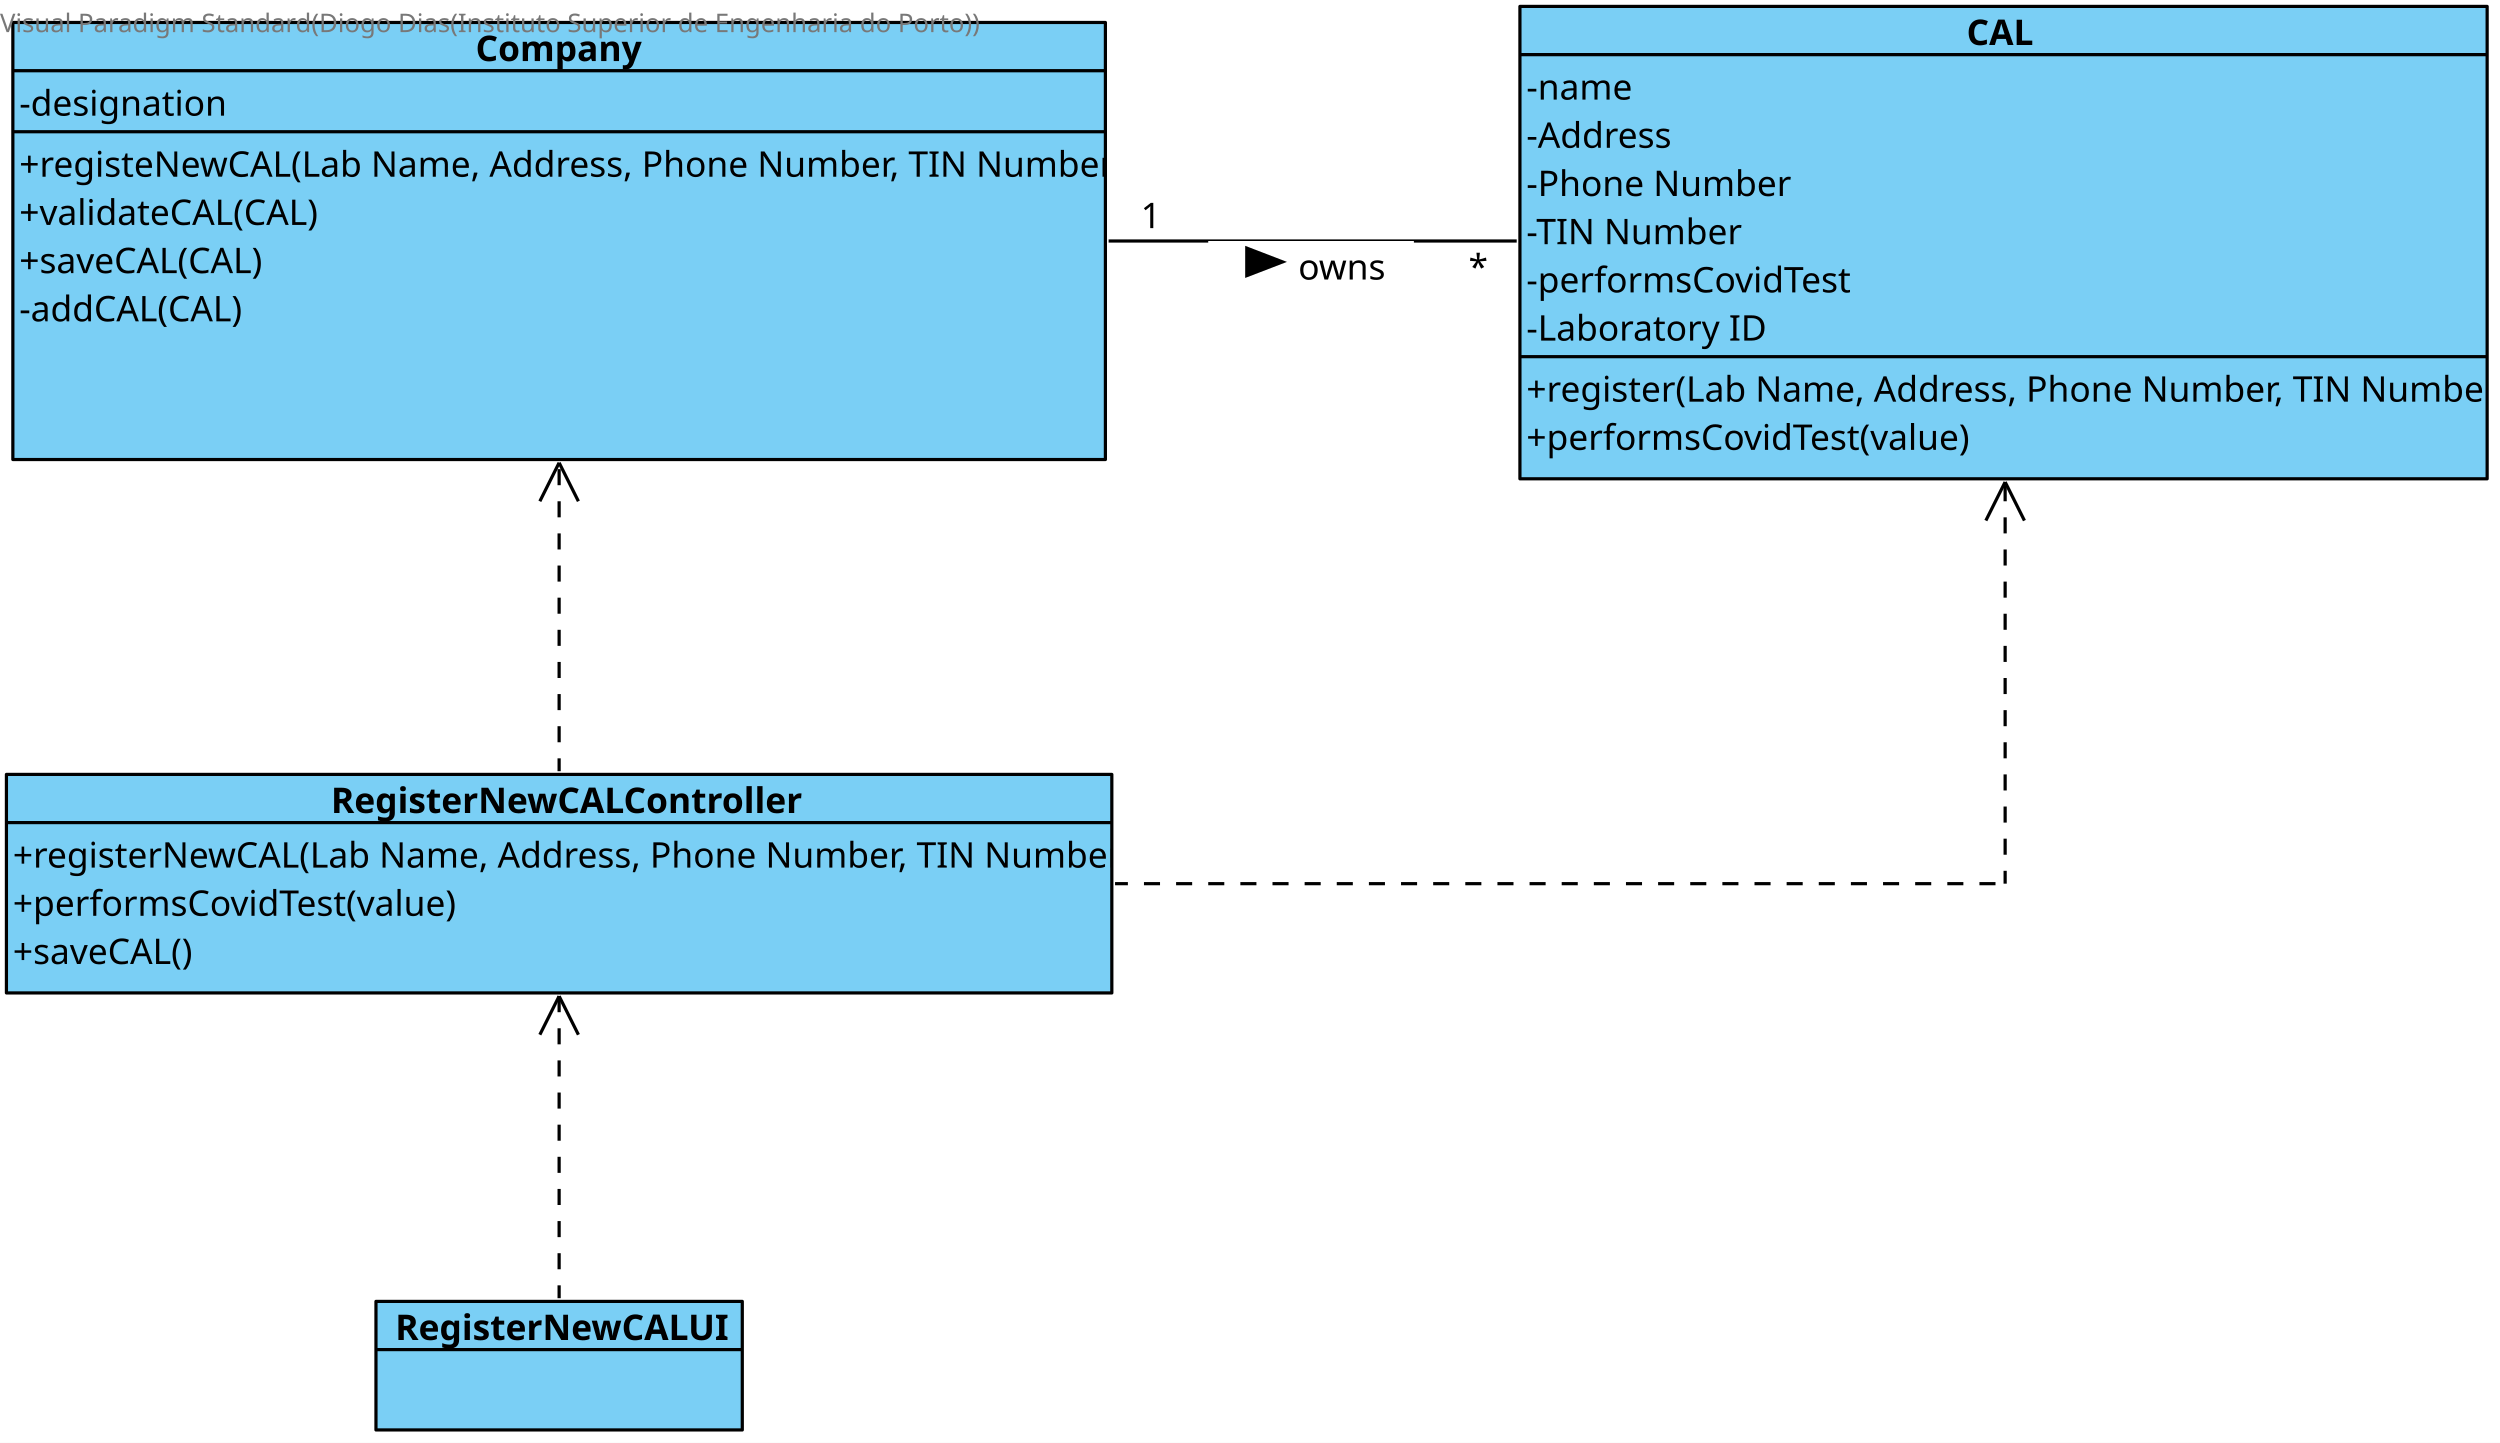
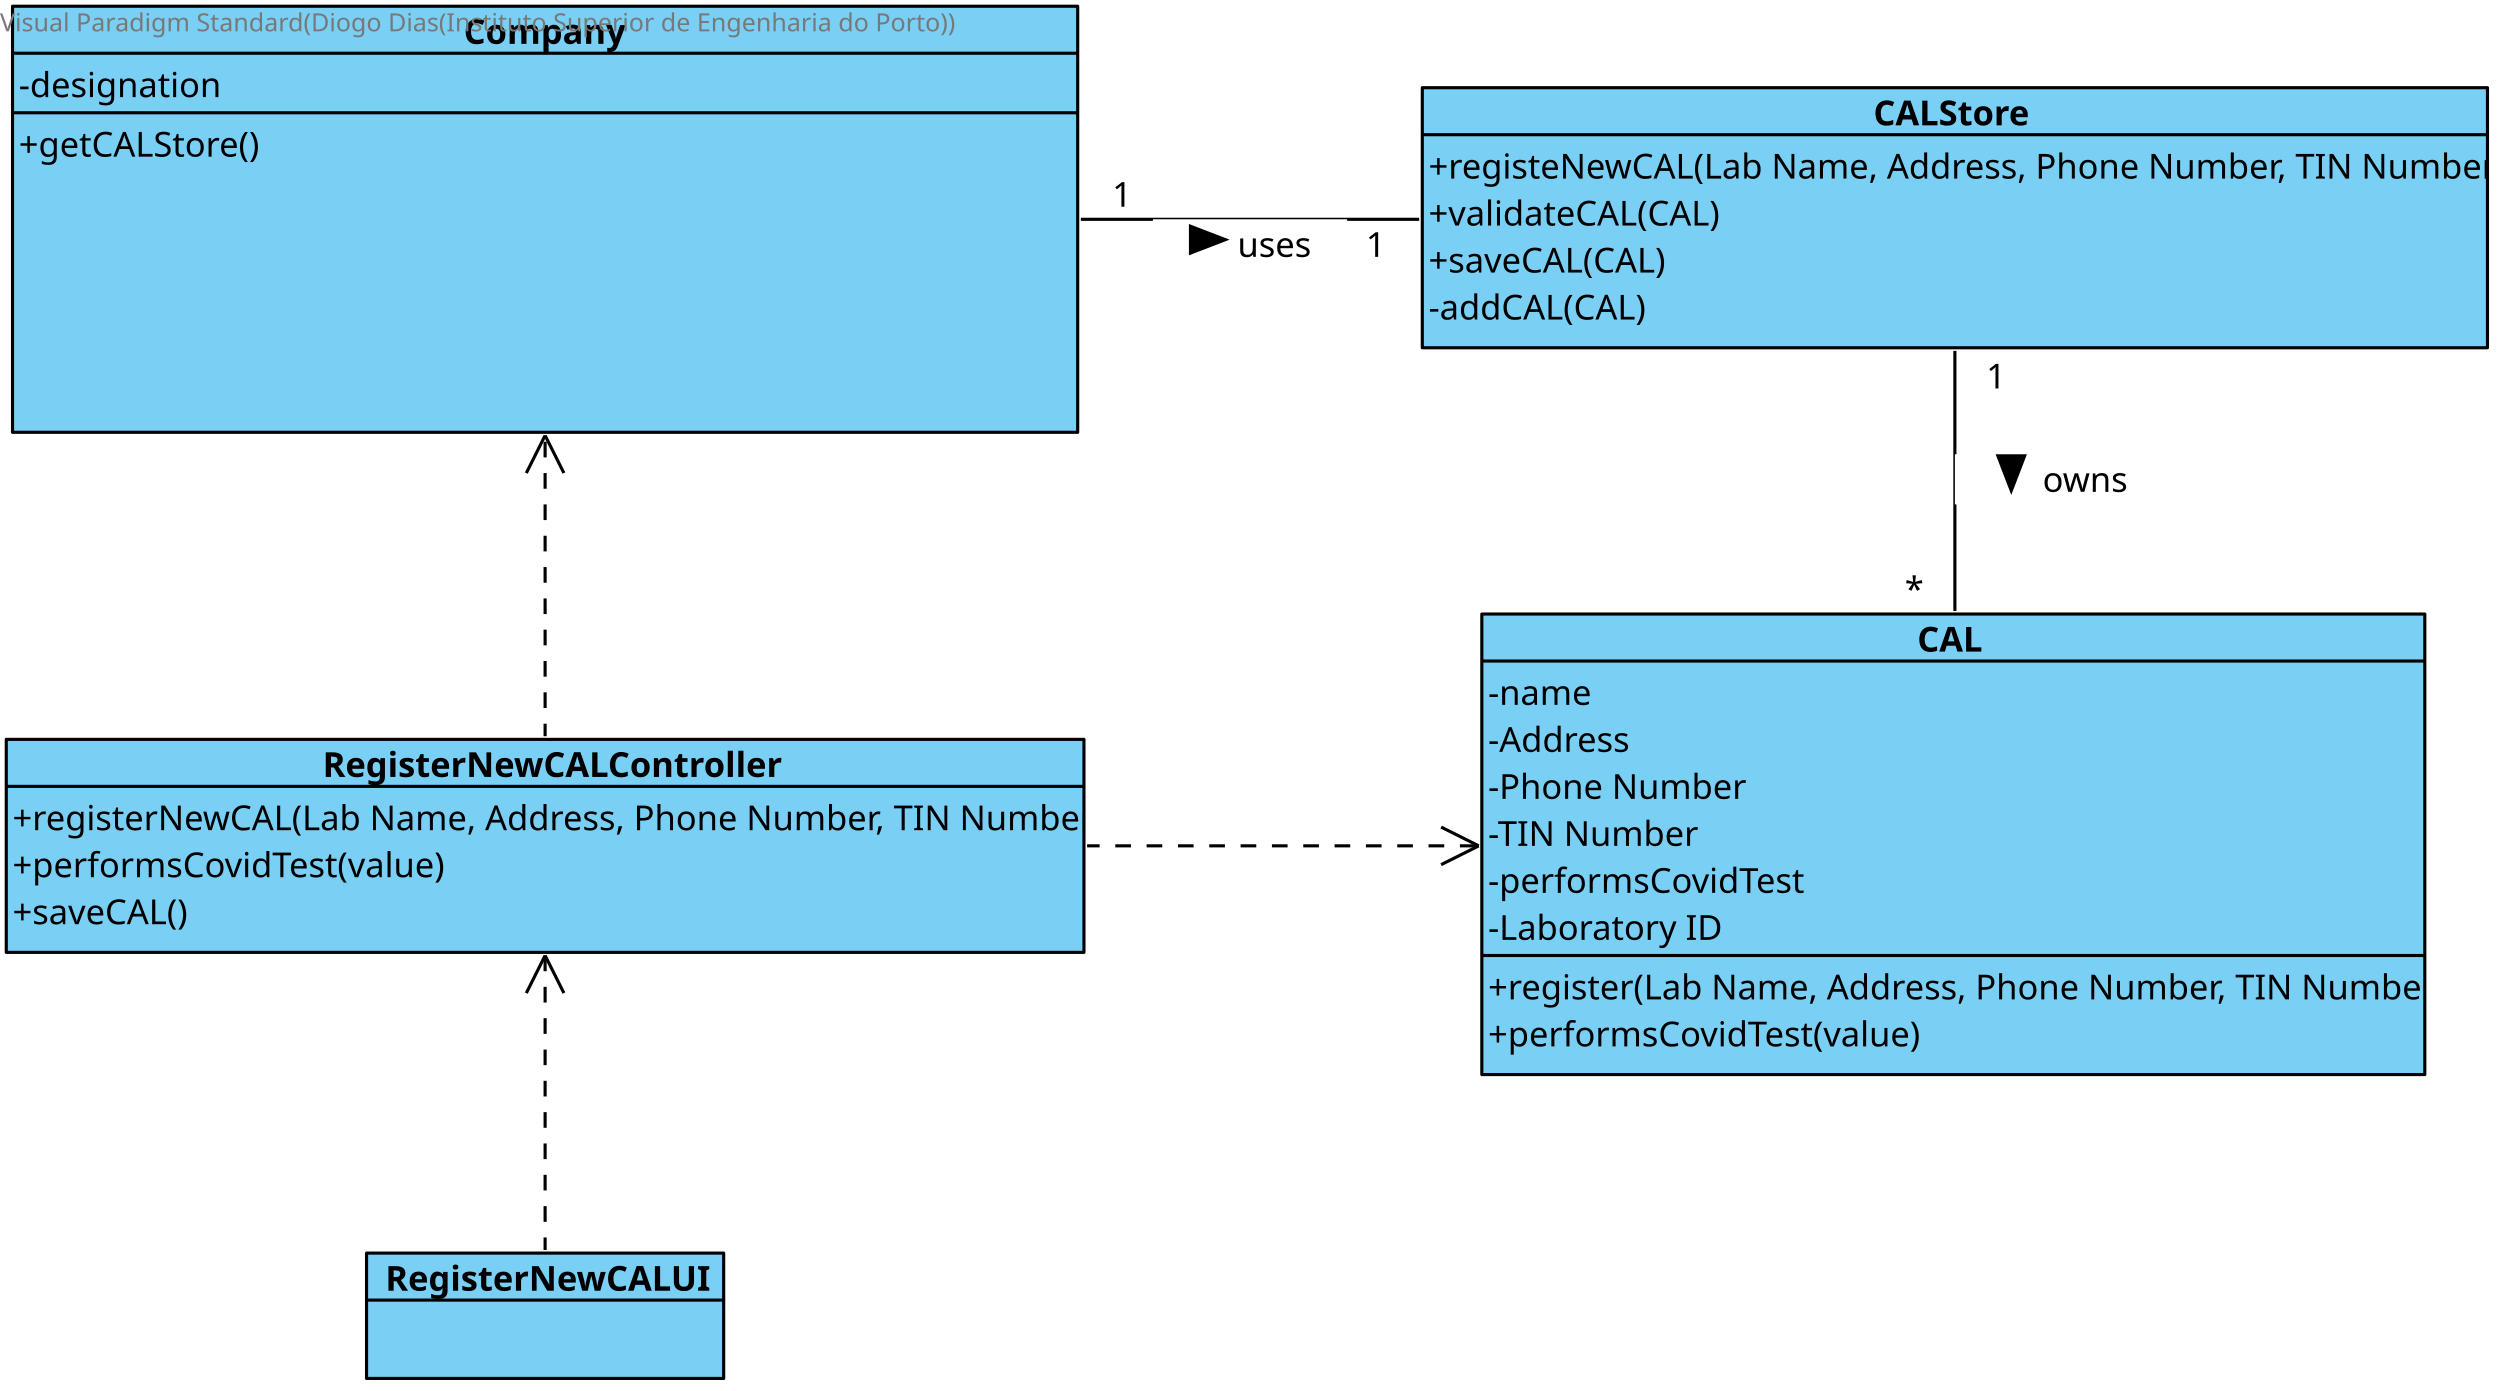
- <svg xmlns="http://www.w3.org/2000/svg" fill-opacity="0" color-rendering="auto" color-interpolation="auto" text-rendering="auto" stroke="rgb(0,0,0)" stroke-linecap="square" width="778" stroke-miterlimit="10" shape-rendering="auto" stroke-opacity="0" fill="rgb(0,0,0)" stroke-dasharray="none" font-weight="normal" stroke-width="1" height="449" font-family="'Dialog'" font-style="normal" stroke-linejoin="miter" font-size="12px" stroke-dashoffset="0" image-rendering="auto">
+ <svg xmlns="http://www.w3.org/2000/svg" fill-opacity="0" color-rendering="auto" color-interpolation="auto" text-rendering="auto" stroke="rgb(0,0,0)" stroke-linecap="square" width="798" stroke-miterlimit="10" shape-rendering="auto" stroke-opacity="0" fill="rgb(0,0,0)" stroke-dasharray="none" font-weight="normal" stroke-width="1" height="444" font-family="'Dialog'" font-style="normal" stroke-linejoin="miter" font-size="12px" stroke-dashoffset="0" image-rendering="auto">
  <defs id="genericDefs" />
  <g>
    <defs id="defs1">
      <clipPath clipPathUnits="userSpaceOnUse" id="clipPath1">
        <path d="M-7 -7 L351 -7 L351 147 L-7 147 L-7 -7 Z" />
      </clipPath>
      <clipPath clipPathUnits="userSpaceOnUse" id="clipPath2">
        <path d="M0 0 L0 121 L340 121 L340 0 Z" />
      </clipPath>
      <clipPath clipPathUnits="userSpaceOnUse" id="clipPath3">
        <path d="M0 0 L0 15 L340 15 L340 0 Z" />
      </clipPath>
      <clipPath clipPathUnits="userSpaceOnUse" id="clipPath4">
        <path d="M-7 -7 L312 -7 L312 158 L-7 158 L-7 -7 Z" />
      </clipPath>
      <clipPath clipPathUnits="userSpaceOnUse" id="clipPath5">
        <path d="M0 0 L0 132 L301 132 L301 0 Z" />
      </clipPath>
      <clipPath clipPathUnits="userSpaceOnUse" id="clipPath6">
        <path d="M0 0 L0 15 L301 15 L301 0 Z" />
      </clipPath>
      <clipPath clipPathUnits="userSpaceOnUse" id="clipPath7">
        <path d="M-7 -7 L125 -7 L125 51 L-7 51 L-7 -7 Z" />
      </clipPath>
      <clipPath clipPathUnits="userSpaceOnUse" id="clipPath8">
        <path d="M0 0 L0 25 L114 25 L114 0 Z" />
      </clipPath>
      <clipPath clipPathUnits="userSpaceOnUse" id="clipPath9">
        <path d="M0 0 L0 15 L114 15 L114 0 Z" />
      </clipPath>
      <clipPath clipPathUnits="userSpaceOnUse" id="clipPath10">
        <path d="M-7 -7 L355 -7 L355 79 L-7 79 L-7 -7 Z" />
      </clipPath>
      <clipPath clipPathUnits="userSpaceOnUse" id="clipPath11">
        <path d="M0 0 L0 53 L344 53 L344 0 Z" />
      </clipPath>
      <clipPath clipPathUnits="userSpaceOnUse" id="clipPath12">
        <path d="M0 0 L0 15 L344 15 L344 0 Z" />
      </clipPath>
      <clipPath clipPathUnits="userSpaceOnUse" id="clipPath13">
+         <path d="M-7 -7 L351 -7 L351 94 L-7 94 L-7 -7 Z" />
+       </clipPath>
+       <clipPath clipPathUnits="userSpaceOnUse" id="clipPath14">
+         <path d="M0 0 L0 68 L340 68 L340 0 Z" />
+       </clipPath>
+       <clipPath clipPathUnits="userSpaceOnUse" id="clipPath15">
        <path d="M-7 -7 L51 -7 L51 51 L-7 51 L-7 -7 Z" />
      </clipPath>
-       <clipPath clipPathUnits="userSpaceOnUse" id="clipPath14">
+       <clipPath clipPathUnits="userSpaceOnUse" id="clipPath16">
        <path d="M0 0 L0 40 L40 40 L40 0 Z" />
      </clipPath>
-       <clipPath clipPathUnits="userSpaceOnUse" id="clipPath15">
-         <path d="M0 0 L231 0 L231 104 L0 104 L0 0 Z" />
-       </clipPath>
-       <clipPath clipPathUnits="userSpaceOnUse" id="clipPath16">
-         <path d="M145 50 L145 66 L81 66 L81 50 ZM0 0 L0 104 L231 104 L231 0 Z" />
-       </clipPath>
      <clipPath clipPathUnits="userSpaceOnUse" id="clipPath17">
+         <path d="M0 0 L104 0 L104 187 L0 187 L0 0 Z" />
+       </clipPath>
+       <clipPath clipPathUnits="userSpaceOnUse" id="clipPath18">
+         <path d="M0 0 L0 187 L104 187 L104 99 L50 99 L50 83 L104 83 L104 0 Z" />
+       </clipPath>
+       <clipPath clipPathUnits="userSpaceOnUse" id="clipPath19">
        <path d="M0 0 L104 0 L104 200 L0 200 L0 0 Z" />
      </clipPath>
-       <clipPath clipPathUnits="userSpaceOnUse" id="clipPath18">
+       <clipPath clipPathUnits="userSpaceOnUse" id="clipPath20">
        <path d="M0 0 L0 200 L104 200 L104 0 Z" />
      </clipPath>
-       <clipPath clipPathUnits="userSpaceOnUse" id="clipPath19">
-         <path d="M0 0 L381 0 L381 229 L0 229 L0 0 Z" />
-       </clipPath>
-       <clipPath clipPathUnits="userSpaceOnUse" id="clipPath20">
-         <path d="M0 0 L0 229 L381 229 L381 0 Z" />
-       </clipPath>
      <clipPath clipPathUnits="userSpaceOnUse" id="clipPath21">
+         <path d="M0 0 L229 0 L229 104 L0 104 L0 0 Z" />
+       </clipPath>
+       <clipPath clipPathUnits="userSpaceOnUse" id="clipPath22">
+         <path d="M0 0 L0 104 L229 104 L229 0 Z" />
+       </clipPath>
+       <clipPath clipPathUnits="userSpaceOnUse" id="clipPath23">
        <path d="M0 0 L104 0 L104 198 L0 198 L0 0 Z" />
      </clipPath>
-       <clipPath clipPathUnits="userSpaceOnUse" id="clipPath22">
+       <clipPath clipPathUnits="userSpaceOnUse" id="clipPath24">
        <path d="M0 0 L0 198 L104 198 L104 0 Z" />
      </clipPath>
-       <clipPath clipPathUnits="userSpaceOnUse" id="clipPath23">
+       <clipPath clipPathUnits="userSpaceOnUse" id="clipPath25">
+         <path d="M0 0 L212 0 L212 104 L0 104 L0 0 Z" />
+       </clipPath>
+       <clipPath clipPathUnits="userSpaceOnUse" id="clipPath26">
+         <path d="M135 50 L135 66 L73 66 L73 50 ZM0 0 L0 104 L212 104 L212 0 Z" />
+       </clipPath>
+       <clipPath clipPathUnits="userSpaceOnUse" id="clipPath27">
+         <path d="M-62 -16 L124 -16 L124 32 L-62 32 L-62 -16 Z" />
+       </clipPath>
+       <clipPath clipPathUnits="userSpaceOnUse" id="clipPath28">
+         <path d="M-72 -16 L114 -16 L114 32 L-72 32 L-72 -16 Z" />
+       </clipPath>
+       <clipPath clipPathUnits="userSpaceOnUse" id="clipPath29">
        <path d="M-64 -16 L128 -16 L128 32 L-64 32 L-64 -16 Z" />
      </clipPath>
-       <clipPath clipPathUnits="userSpaceOnUse" id="clipPath24">
+       <clipPath clipPathUnits="userSpaceOnUse" id="clipPath30">
        <path d="M-74 -16 L118 -16 L118 32 L-74 32 L-74 -16 Z" />
      </clipPath>
    </defs>
    <g fill="white" text-rendering="geometricPrecision" fill-opacity="1" stroke-opacity="1" stroke="white">
-       <rect x="0" width="778" height="449" y="0" stroke="none" />
-     </g>
-     <g font-size="11px" transform="translate(4,7)" fill-opacity="1" fill="rgb(122,207,245)" text-rendering="geometricPrecision" image-rendering="optimizeQuality" font-family="sans-serif" stroke="rgb(122,207,245)" font-weight="bold" stroke-opacity="1">
+       <rect x="0" width="798" height="444" y="0" stroke="none" />
+     </g>
+     <g font-size="11px" transform="translate(4,2)" fill-opacity="1" fill="rgb(122,207,245)" text-rendering="geometricPrecision" image-rendering="optimizeQuality" font-family="sans-serif" stroke="rgb(122,207,245)" font-weight="bold" stroke-opacity="1">
      <rect x="0" width="340" height="136" y="0" clip-path="url(#clipPath1)" stroke="none" />
    </g>
-     <g fill-opacity="1" text-rendering="geometricPrecision" stroke="black" stroke-linecap="butt" transform="translate(4,7)" stroke-miterlimit="0" stroke-opacity="1" fill="black" font-weight="bold" font-family="sans-serif" stroke-linejoin="round" font-size="11px" image-rendering="optimizeQuality">
+     <g fill-opacity="1" text-rendering="geometricPrecision" stroke="black" stroke-linecap="butt" transform="translate(4,2)" stroke-miterlimit="0" stroke-opacity="1" fill="black" font-weight="bold" font-family="sans-serif" stroke-linejoin="round" font-size="11px" image-rendering="optimizeQuality">
      <rect fill="none" x="0" width="340" height="136" y="0" clip-path="url(#clipPath1)" />
      <line y2="15" fill="none" x1="0" clip-path="url(#clipPath1)" x2="340" y1="15" />
    </g>
-     <g font-size="11px" transform="matrix(1,0,0,1,4,22)" fill-opacity="1" fill="black" text-rendering="geometricPrecision" image-rendering="optimizeQuality" font-family="sans-serif" stroke="black" stroke-opacity="1">
+     <g font-size="11px" transform="matrix(1,0,0,1,4,17)" fill-opacity="1" fill="black" text-rendering="geometricPrecision" image-rendering="optimizeQuality" font-family="sans-serif" stroke="black" stroke-opacity="1">
      <text x="2" xml:space="preserve" y="14" clip-path="url(#clipPath2)" stroke="none">-designation</text>
    </g>
-     <g stroke-linecap="butt" font-size="11px" transform="matrix(1,0,0,1,4,22)" fill-opacity="1" fill="black" text-rendering="geometricPrecision" image-rendering="optimizeQuality" font-family="sans-serif" stroke-linejoin="bevel" stroke="black" stroke-opacity="1" stroke-miterlimit="0">
+     <g stroke-linecap="butt" font-size="11px" transform="matrix(1,0,0,1,4,17)" fill-opacity="1" fill="black" text-rendering="geometricPrecision" image-rendering="optimizeQuality" font-family="sans-serif" stroke-linejoin="bevel" stroke="black" stroke-opacity="1" stroke-miterlimit="0">
      <line y2="19" fill="none" x1="0" clip-path="url(#clipPath2)" x2="340" y1="19" />
    </g>
-     <g font-size="11px" transform="matrix(1,0,0,1,4,22)" fill-opacity="1" fill="black" text-rendering="geometricPrecision" image-rendering="optimizeQuality" font-family="sans-serif" stroke="black" stroke-opacity="1">
-       <text x="2" xml:space="preserve" y="33" clip-path="url(#clipPath2)" stroke="none">+registeNewCAL(Lab Name, Address, Phone Number, TIN Number)</text>
-     </g>
-     <g font-size="11px" transform="matrix(1,0,0,1,4,22)" fill-opacity="1" fill="black" text-rendering="geometricPrecision" image-rendering="optimizeQuality" font-family="sans-serif" stroke="black" stroke-opacity="1">
-       <text x="2" xml:space="preserve" y="48" clip-path="url(#clipPath2)" stroke="none">+validateCAL(CAL)</text>
-     </g>
-     <g font-size="11px" transform="matrix(1,0,0,1,4,22)" fill-opacity="1" fill="black" text-rendering="geometricPrecision" image-rendering="optimizeQuality" font-family="sans-serif" stroke="black" stroke-opacity="1">
-       <text x="2" xml:space="preserve" y="63" clip-path="url(#clipPath2)" stroke="none">+saveCAL(CAL)</text>
-     </g>
-     <g font-size="11px" transform="matrix(1,0,0,1,4,22)" fill-opacity="1" fill="black" text-rendering="geometricPrecision" image-rendering="optimizeQuality" font-family="sans-serif" stroke="black" stroke-opacity="1">
-       <text x="2" xml:space="preserve" y="78" clip-path="url(#clipPath2)" stroke="none">-addCAL(CAL)</text>
-     </g>
-     <g font-size="11px" transform="translate(4,7)" fill-opacity="1" fill="black" text-rendering="geometricPrecision" image-rendering="optimizeQuality" font-family="sans-serif" stroke="black" font-weight="bold" stroke-opacity="1">
+     <g font-size="11px" transform="matrix(1,0,0,1,4,17)" fill-opacity="1" fill="black" text-rendering="geometricPrecision" image-rendering="optimizeQuality" font-family="sans-serif" stroke="black" stroke-opacity="1">
+       <text x="2" xml:space="preserve" y="33" clip-path="url(#clipPath2)" stroke="none">+getCALStore()</text>
+     </g>
+     <g font-size="11px" transform="translate(4,2)" fill-opacity="1" fill="black" text-rendering="geometricPrecision" image-rendering="optimizeQuality" font-family="sans-serif" stroke="black" font-weight="bold" stroke-opacity="1">
      <text x="144" xml:space="preserve" y="12" clip-path="url(#clipPath3)" stroke="none">Company</text>
    </g>
-     <g font-size="11px" transform="translate(473,2)" fill-opacity="1" fill="rgb(122,207,245)" text-rendering="geometricPrecision" image-rendering="optimizeQuality" font-family="sans-serif" stroke="rgb(122,207,245)" font-weight="bold" stroke-opacity="1">
+     <g font-size="11px" transform="translate(473,196)" fill-opacity="1" fill="rgb(122,207,245)" text-rendering="geometricPrecision" image-rendering="optimizeQuality" font-family="sans-serif" stroke="rgb(122,207,245)" font-weight="bold" stroke-opacity="1">
      <rect x="0" width="301" height="147" y="0" clip-path="url(#clipPath4)" stroke="none" />
    </g>
-     <g fill-opacity="1" text-rendering="geometricPrecision" stroke="black" stroke-linecap="butt" transform="translate(473,2)" stroke-miterlimit="0" stroke-opacity="1" fill="black" font-weight="bold" font-family="sans-serif" stroke-linejoin="round" font-size="11px" image-rendering="optimizeQuality">
+     <g fill-opacity="1" text-rendering="geometricPrecision" stroke="black" stroke-linecap="butt" transform="translate(473,196)" stroke-miterlimit="0" stroke-opacity="1" fill="black" font-weight="bold" font-family="sans-serif" stroke-linejoin="round" font-size="11px" image-rendering="optimizeQuality">
      <rect fill="none" x="0" width="301" height="147" y="0" clip-path="url(#clipPath4)" />
      <line y2="15" fill="none" x1="0" clip-path="url(#clipPath4)" x2="301" y1="15" />
    </g>
-     <g font-size="11px" transform="matrix(1,0,0,1,473,17)" fill-opacity="1" fill="black" text-rendering="geometricPrecision" image-rendering="optimizeQuality" font-family="sans-serif" stroke="black" stroke-opacity="1">
+     <g font-size="11px" transform="matrix(1,0,0,1,473,211)" fill-opacity="1" fill="black" text-rendering="geometricPrecision" image-rendering="optimizeQuality" font-family="sans-serif" stroke="black" stroke-opacity="1">
      <text x="2" xml:space="preserve" y="14" clip-path="url(#clipPath5)" stroke="none">-name</text>
    </g>
-     <g font-size="11px" transform="matrix(1,0,0,1,473,17)" fill-opacity="1" fill="black" text-rendering="geometricPrecision" image-rendering="optimizeQuality" font-family="sans-serif" stroke="black" stroke-opacity="1">
+     <g font-size="11px" transform="matrix(1,0,0,1,473,211)" fill-opacity="1" fill="black" text-rendering="geometricPrecision" image-rendering="optimizeQuality" font-family="sans-serif" stroke="black" stroke-opacity="1">
      <text x="2" xml:space="preserve" y="29" clip-path="url(#clipPath5)" stroke="none">-Address</text>
    </g>
-     <g font-size="11px" transform="matrix(1,0,0,1,473,17)" fill-opacity="1" fill="black" text-rendering="geometricPrecision" image-rendering="optimizeQuality" font-family="sans-serif" stroke="black" stroke-opacity="1">
+     <g font-size="11px" transform="matrix(1,0,0,1,473,211)" fill-opacity="1" fill="black" text-rendering="geometricPrecision" image-rendering="optimizeQuality" font-family="sans-serif" stroke="black" stroke-opacity="1">
      <text x="2" xml:space="preserve" y="44" clip-path="url(#clipPath5)" stroke="none">-Phone Number</text>
    </g>
-     <g font-size="11px" transform="matrix(1,0,0,1,473,17)" fill-opacity="1" fill="black" text-rendering="geometricPrecision" image-rendering="optimizeQuality" font-family="sans-serif" stroke="black" stroke-opacity="1">
+     <g font-size="11px" transform="matrix(1,0,0,1,473,211)" fill-opacity="1" fill="black" text-rendering="geometricPrecision" image-rendering="optimizeQuality" font-family="sans-serif" stroke="black" stroke-opacity="1">
      <text x="2" xml:space="preserve" y="59" clip-path="url(#clipPath5)" stroke="none">-TIN Number</text>
    </g>
-     <g font-size="11px" transform="matrix(1,0,0,1,473,17)" fill-opacity="1" fill="black" text-rendering="geometricPrecision" image-rendering="optimizeQuality" font-family="sans-serif" stroke="black" stroke-opacity="1">
+     <g font-size="11px" transform="matrix(1,0,0,1,473,211)" fill-opacity="1" fill="black" text-rendering="geometricPrecision" image-rendering="optimizeQuality" font-family="sans-serif" stroke="black" stroke-opacity="1">
      <text x="2" xml:space="preserve" y="74" clip-path="url(#clipPath5)" stroke="none">-performsCovidTest</text>
    </g>
-     <g font-size="11px" transform="matrix(1,0,0,1,473,17)" fill-opacity="1" fill="black" text-rendering="geometricPrecision" image-rendering="optimizeQuality" font-family="sans-serif" stroke="black" stroke-opacity="1">
+     <g font-size="11px" transform="matrix(1,0,0,1,473,211)" fill-opacity="1" fill="black" text-rendering="geometricPrecision" image-rendering="optimizeQuality" font-family="sans-serif" stroke="black" stroke-opacity="1">
      <text x="2" xml:space="preserve" y="89" clip-path="url(#clipPath5)" stroke="none">-Laboratory ID</text>
      <line stroke-linecap="butt" clip-path="url(#clipPath5)" fill="none" x1="0" x2="301" y1="94" y2="94" stroke-linejoin="bevel" stroke-miterlimit="0" />
    </g>
-     <g font-size="11px" transform="matrix(1,0,0,1,473,17)" fill-opacity="1" fill="black" text-rendering="geometricPrecision" image-rendering="optimizeQuality" font-family="sans-serif" stroke="black" stroke-opacity="1">
+     <g font-size="11px" transform="matrix(1,0,0,1,473,211)" fill-opacity="1" fill="black" text-rendering="geometricPrecision" image-rendering="optimizeQuality" font-family="sans-serif" stroke="black" stroke-opacity="1">
      <text x="2" xml:space="preserve" y="108" clip-path="url(#clipPath5)" stroke="none">+register(Lab Name, Address, Phone Number, TIN Number)</text>
    </g>
-     <g font-size="11px" transform="matrix(1,0,0,1,473,17)" fill-opacity="1" fill="black" text-rendering="geometricPrecision" image-rendering="optimizeQuality" font-family="sans-serif" stroke="black" stroke-opacity="1">
+     <g font-size="11px" transform="matrix(1,0,0,1,473,211)" fill-opacity="1" fill="black" text-rendering="geometricPrecision" image-rendering="optimizeQuality" font-family="sans-serif" stroke="black" stroke-opacity="1">
      <text x="2" xml:space="preserve" y="123" clip-path="url(#clipPath5)" stroke="none">+performsCovidTest(value)</text>
    </g>
-     <g font-size="11px" transform="translate(473,2)" fill-opacity="1" fill="black" text-rendering="geometricPrecision" image-rendering="optimizeQuality" font-family="sans-serif" stroke="black" font-weight="bold" stroke-opacity="1">
+     <g font-size="11px" transform="translate(473,196)" fill-opacity="1" fill="black" text-rendering="geometricPrecision" image-rendering="optimizeQuality" font-family="sans-serif" stroke="black" font-weight="bold" stroke-opacity="1">
      <text x="139" xml:space="preserve" y="12" clip-path="url(#clipPath6)" stroke="none">CAL</text>
    </g>
-     <g font-size="11px" transform="translate(117,405)" fill-opacity="1" fill="rgb(122,207,245)" text-rendering="geometricPrecision" image-rendering="optimizeQuality" font-family="sans-serif" stroke="rgb(122,207,245)" font-weight="bold" stroke-opacity="1">
+     <g font-size="11px" transform="translate(117,400)" fill-opacity="1" fill="rgb(122,207,245)" text-rendering="geometricPrecision" image-rendering="optimizeQuality" font-family="sans-serif" stroke="rgb(122,207,245)" font-weight="bold" stroke-opacity="1">
      <rect x="0" width="114" height="40" y="0" clip-path="url(#clipPath7)" stroke="none" />
    </g>
-     <g fill-opacity="1" text-rendering="geometricPrecision" stroke="black" stroke-linecap="butt" transform="translate(117,405)" stroke-miterlimit="0" stroke-opacity="1" fill="black" font-weight="bold" font-family="sans-serif" stroke-linejoin="round" font-size="11px" image-rendering="optimizeQuality">
+     <g fill-opacity="1" text-rendering="geometricPrecision" stroke="black" stroke-linecap="butt" transform="translate(117,400)" stroke-miterlimit="0" stroke-opacity="1" fill="black" font-weight="bold" font-family="sans-serif" stroke-linejoin="round" font-size="11px" image-rendering="optimizeQuality">
      <rect fill="none" x="0" width="114" height="40" y="0" clip-path="url(#clipPath7)" />
      <line y2="15" fill="none" x1="0" clip-path="url(#clipPath7)" x2="114" y1="15" />
    </g>
-     <g font-size="11px" transform="translate(117,405)" fill-opacity="1" fill="black" text-rendering="geometricPrecision" image-rendering="optimizeQuality" font-family="sans-serif" stroke="black" font-weight="bold" stroke-opacity="1">
+     <g font-size="11px" transform="translate(117,400)" fill-opacity="1" fill="black" text-rendering="geometricPrecision" image-rendering="optimizeQuality" font-family="sans-serif" stroke="black" font-weight="bold" stroke-opacity="1">
      <text x="6" xml:space="preserve" y="12" clip-path="url(#clipPath9)" stroke="none">RegisterNewCALUI</text>
    </g>
-     <g font-size="11px" transform="translate(2,241)" fill-opacity="1" fill="rgb(122,207,245)" text-rendering="geometricPrecision" image-rendering="optimizeQuality" font-family="sans-serif" stroke="rgb(122,207,245)" font-weight="bold" stroke-opacity="1">
+     <g font-size="11px" transform="translate(2,236)" fill-opacity="1" fill="rgb(122,207,245)" text-rendering="geometricPrecision" image-rendering="optimizeQuality" font-family="sans-serif" stroke="rgb(122,207,245)" font-weight="bold" stroke-opacity="1">
      <rect x="0" width="344" height="68" y="0" clip-path="url(#clipPath10)" stroke="none" />
    </g>
-     <g fill-opacity="1" text-rendering="geometricPrecision" stroke="black" stroke-linecap="butt" transform="translate(2,241)" stroke-miterlimit="0" stroke-opacity="1" fill="black" font-weight="bold" font-family="sans-serif" stroke-linejoin="round" font-size="11px" image-rendering="optimizeQuality">
+     <g fill-opacity="1" text-rendering="geometricPrecision" stroke="black" stroke-linecap="butt" transform="translate(2,236)" stroke-miterlimit="0" stroke-opacity="1" fill="black" font-weight="bold" font-family="sans-serif" stroke-linejoin="round" font-size="11px" image-rendering="optimizeQuality">
      <rect fill="none" x="0" width="344" height="68" y="0" clip-path="url(#clipPath10)" />
      <line y2="15" fill="none" x1="0" clip-path="url(#clipPath10)" x2="344" y1="15" />
    </g>
-     <g font-size="11px" transform="matrix(1,0,0,1,2,256)" fill-opacity="1" fill="black" text-rendering="geometricPrecision" image-rendering="optimizeQuality" font-family="sans-serif" stroke="black" stroke-opacity="1">
+     <g font-size="11px" transform="matrix(1,0,0,1,2,251)" fill-opacity="1" fill="black" text-rendering="geometricPrecision" image-rendering="optimizeQuality" font-family="sans-serif" stroke="black" stroke-opacity="1">
      <text x="2" xml:space="preserve" y="14" clip-path="url(#clipPath11)" stroke="none">+registerNewCAL(Lab Name, Address, Phone Number, TIN Number)</text>
    </g>
-     <g font-size="11px" transform="matrix(1,0,0,1,2,256)" fill-opacity="1" fill="black" text-rendering="geometricPrecision" image-rendering="optimizeQuality" font-family="sans-serif" stroke="black" stroke-opacity="1">
+     <g font-size="11px" transform="matrix(1,0,0,1,2,251)" fill-opacity="1" fill="black" text-rendering="geometricPrecision" image-rendering="optimizeQuality" font-family="sans-serif" stroke="black" stroke-opacity="1">
      <text x="2" xml:space="preserve" y="29" clip-path="url(#clipPath11)" stroke="none">+performsCovidTest(value)</text>
    </g>
-     <g font-size="11px" transform="matrix(1,0,0,1,2,256)" fill-opacity="1" fill="black" text-rendering="geometricPrecision" image-rendering="optimizeQuality" font-family="sans-serif" stroke="black" stroke-opacity="1">
+     <g font-size="11px" transform="matrix(1,0,0,1,2,251)" fill-opacity="1" fill="black" text-rendering="geometricPrecision" image-rendering="optimizeQuality" font-family="sans-serif" stroke="black" stroke-opacity="1">
      <text x="2" xml:space="preserve" y="44" clip-path="url(#clipPath11)" stroke="none">+saveCAL()</text>
    </g>
-     <g font-size="11px" transform="translate(2,241)" fill-opacity="1" fill="black" text-rendering="geometricPrecision" image-rendering="optimizeQuality" font-family="sans-serif" stroke="black" font-weight="bold" stroke-opacity="1">
+     <g font-size="11px" transform="translate(2,236)" fill-opacity="1" fill="black" text-rendering="geometricPrecision" image-rendering="optimizeQuality" font-family="sans-serif" stroke="black" font-weight="bold" stroke-opacity="1">
      <text x="101" xml:space="preserve" y="12" clip-path="url(#clipPath12)" stroke="none">RegisterNewCALController</text>
    </g>
-     <g font-size="11px" transform="translate(339,47)" fill-opacity="1" fill="black" text-rendering="geometricPrecision" image-rendering="optimizeQuality" font-family="sans-serif" stroke="black" stroke-opacity="1">
-       <text x="16" xml:space="preserve" y="24" clip-path="url(#clipPath14)" stroke="none">1</text>
-     </g>
-     <g font-size="11px" transform="translate(440,63)" fill-opacity="1" fill="black" text-rendering="geometricPrecision" image-rendering="optimizeQuality" font-family="sans-serif" stroke="black" stroke-opacity="1">
-       <text x="17" xml:space="preserve" y="24" clip-path="url(#clipPath14)" stroke="none">*</text>
-     </g>
-     <g stroke-linecap="butt" font-size="11px" transform="translate(295,25)" fill-opacity="1" fill="black" text-rendering="geometricPrecision" image-rendering="optimizeQuality" font-family="sans-serif" stroke-linejoin="round" stroke="black" stroke-opacity="1">
-       <line y2="50" fill="none" x1="50" clip-path="url(#clipPath16)" x2="177" y1="50" />
-     </g>
-     <g fill-opacity="1" text-rendering="geometricPrecision" stroke="black" stroke-linecap="butt" transform="translate(124,94)" stroke-opacity="1" fill="black" stroke-dasharray="5" font-family="sans-serif" stroke-linejoin="round" font-size="11px" stroke-dashoffset="1" image-rendering="optimizeQuality">
-       <line y2="50" fill="none" x1="50" clip-path="url(#clipPath18)" x2="50" y1="146" />
-       <line clip-path="url(#clipPath18)" stroke-dashoffset="0" fill="none" x1="50" x2="44" y1="50" y2="62" stroke-dasharray="none" />
-       <line clip-path="url(#clipPath18)" stroke-dashoffset="0" fill="none" x1="50" x2="56" y1="50" y2="62" stroke-dasharray="none" />
-     </g>
-     <g fill-opacity="1" text-rendering="geometricPrecision" stroke="black" stroke-linecap="butt" transform="translate(297,100)" stroke-opacity="1" fill="black" stroke-dasharray="5" font-family="sans-serif" stroke-linejoin="round" font-size="11px" stroke-dashoffset="1" image-rendering="optimizeQuality">
-       <line y2="175" fill="none" x1="50" clip-path="url(#clipPath20)" x2="327" y1="175" />
-       <line y2="50" fill="none" x1="327" clip-path="url(#clipPath20)" x2="327" y1="175" />
-       <line clip-path="url(#clipPath20)" stroke-dashoffset="0" fill="none" x1="327" x2="321" y1="50" y2="62" stroke-dasharray="none" />
-       <line clip-path="url(#clipPath20)" stroke-dashoffset="0" fill="none" x1="327" x2="333" y1="50" y2="62" stroke-dasharray="none" />
-     </g>
-     <g fill-opacity="1" text-rendering="geometricPrecision" stroke="black" stroke-linecap="butt" transform="translate(124,260)" stroke-opacity="1" fill="black" stroke-dasharray="5" font-family="sans-serif" stroke-linejoin="round" font-size="11px" stroke-dashoffset="1" image-rendering="optimizeQuality">
-       <line y2="50" fill="none" x1="50" clip-path="url(#clipPath22)" x2="50" y1="144" />
-       <line clip-path="url(#clipPath22)" stroke-dashoffset="0" fill="none" x1="50" x2="44" y1="50" y2="62" stroke-dasharray="none" />
-       <line clip-path="url(#clipPath22)" stroke-dashoffset="0" fill="none" x1="50" x2="56" y1="50" y2="62" stroke-dasharray="none" />
-     </g>
-     <g font-size="11px" transform="translate(386,75)" fill-opacity="1" fill="black" text-rendering="geometricPrecision" image-rendering="optimizeQuality" font-family="sans-serif" stroke="black" stroke-opacity="1">
-       <path d="M14.5 6.5 L1.5 11.5 L1.5 1.5 Z" stroke="none" clip-path="url(#clipPath24)" />
-       <text x="28" xml:space="preserve" y="12" clip-path="url(#clipPath23)" transform="translate(-10,0)" stroke="none">owns</text>
+     <g font-size="11px" transform="translate(454,28)" fill-opacity="1" fill="rgb(122,207,245)" text-rendering="geometricPrecision" image-rendering="optimizeQuality" font-family="sans-serif" stroke="rgb(122,207,245)" font-weight="bold" stroke-opacity="1">
+       <rect x="0" width="340" height="83" y="0" clip-path="url(#clipPath13)" stroke="none" />
+     </g>
+     <g fill-opacity="1" text-rendering="geometricPrecision" stroke="black" stroke-linecap="butt" transform="translate(454,28)" stroke-miterlimit="0" stroke-opacity="1" fill="black" font-weight="bold" font-family="sans-serif" stroke-linejoin="round" font-size="11px" image-rendering="optimizeQuality">
+       <rect fill="none" x="0" width="340" height="83" y="0" clip-path="url(#clipPath13)" />
+       <line y2="15" fill="none" x1="0" clip-path="url(#clipPath13)" x2="340" y1="15" />
+     </g>
+     <g font-size="11px" transform="matrix(1,0,0,1,454,43)" fill-opacity="1" fill="black" text-rendering="geometricPrecision" image-rendering="optimizeQuality" font-family="sans-serif" stroke="black" stroke-opacity="1">
+       <text x="2" xml:space="preserve" y="14" clip-path="url(#clipPath14)" stroke="none">+registeNewCAL(Lab Name, Address, Phone Number, TIN Number)</text>
+     </g>
+     <g font-size="11px" transform="matrix(1,0,0,1,454,43)" fill-opacity="1" fill="black" text-rendering="geometricPrecision" image-rendering="optimizeQuality" font-family="sans-serif" stroke="black" stroke-opacity="1">
+       <text x="2" xml:space="preserve" y="29" clip-path="url(#clipPath14)" stroke="none">+validateCAL(CAL)</text>
+     </g>
+     <g font-size="11px" transform="matrix(1,0,0,1,454,43)" fill-opacity="1" fill="black" text-rendering="geometricPrecision" image-rendering="optimizeQuality" font-family="sans-serif" stroke="black" stroke-opacity="1">
+       <text x="2" xml:space="preserve" y="44" clip-path="url(#clipPath14)" stroke="none">+saveCAL(CAL)</text>
+     </g>
+     <g font-size="11px" transform="matrix(1,0,0,1,454,43)" fill-opacity="1" fill="black" text-rendering="geometricPrecision" image-rendering="optimizeQuality" font-family="sans-serif" stroke="black" stroke-opacity="1">
+       <text x="2" xml:space="preserve" y="59" clip-path="url(#clipPath14)" stroke="none">-addCAL(CAL)</text>
+     </g>
+     <g font-size="11px" transform="translate(454,28)" fill-opacity="1" fill="black" text-rendering="geometricPrecision" image-rendering="optimizeQuality" font-family="sans-serif" stroke="black" font-weight="bold" stroke-opacity="1">
+       <text x="144" xml:space="preserve" y="12" clip-path="url(#clipPath3)" stroke="none">CALStore</text>
+     </g>
+     <g font-size="11px" transform="translate(591,168)" fill-opacity="1" fill="black" text-rendering="geometricPrecision" image-rendering="optimizeQuality" font-family="sans-serif" stroke="black" stroke-opacity="1">
+       <text x="17" xml:space="preserve" y="24" clip-path="url(#clipPath16)" stroke="none">*</text>
+     </g>
+     <g font-size="11px" transform="translate(420,58)" fill-opacity="1" fill="black" text-rendering="geometricPrecision" image-rendering="optimizeQuality" font-family="sans-serif" stroke="black" stroke-opacity="1">
+       <text x="16" xml:space="preserve" y="24" clip-path="url(#clipPath16)" stroke="none">1</text>
+     </g>
+     <g font-size="11px" transform="translate(339,42)" fill-opacity="1" fill="black" text-rendering="geometricPrecision" image-rendering="optimizeQuality" font-family="sans-serif" stroke="black" stroke-opacity="1">
+       <text x="16" xml:space="preserve" y="24" clip-path="url(#clipPath16)" stroke="none">1</text>
+     </g>
+     <g font-size="11px" transform="translate(618,100)" fill-opacity="1" fill="black" text-rendering="geometricPrecision" image-rendering="optimizeQuality" font-family="sans-serif" stroke="black" stroke-opacity="1">
+       <text x="16" xml:space="preserve" y="24" clip-path="url(#clipPath16)" stroke="none">1</text>
+     </g>
+     <g stroke-linecap="butt" font-size="11px" transform="translate(574,62)" fill-opacity="1" fill="black" text-rendering="geometricPrecision" image-rendering="optimizeQuality" font-family="sans-serif" stroke-linejoin="round" stroke="black" stroke-opacity="1">
+       <line y2="133" fill="none" x1="50" clip-path="url(#clipPath18)" x2="50" y1="50" />
+     </g>
+     <g fill-opacity="1" text-rendering="geometricPrecision" stroke="black" stroke-linecap="butt" transform="translate(124,89)" stroke-opacity="1" fill="black" stroke-dasharray="5" font-family="sans-serif" stroke-linejoin="round" font-size="11px" stroke-dashoffset="1" image-rendering="optimizeQuality">
+       <line y2="50" fill="none" x1="50" clip-path="url(#clipPath20)" x2="50" y1="146" />
+       <line clip-path="url(#clipPath20)" stroke-dashoffset="0" fill="none" x1="50" x2="44" y1="50" y2="62" stroke-dasharray="none" />
+       <line clip-path="url(#clipPath20)" stroke-dashoffset="0" fill="none" x1="50" x2="56" y1="50" y2="62" stroke-dasharray="none" />
+     </g>
+     <g fill-opacity="1" text-rendering="geometricPrecision" stroke="black" stroke-linecap="butt" transform="translate(297,220)" stroke-opacity="1" fill="black" stroke-dasharray="5" font-family="sans-serif" stroke-linejoin="round" font-size="11px" stroke-dashoffset="1" image-rendering="optimizeQuality">
+       <line y2="50" fill="none" x1="50" clip-path="url(#clipPath22)" x2="175" y1="50" />
+       <line clip-path="url(#clipPath22)" stroke-dashoffset="0" fill="none" x1="175" x2="163" y1="50" y2="44" stroke-dasharray="none" />
+       <line clip-path="url(#clipPath22)" stroke-dashoffset="0" fill="none" x1="175" x2="163" y1="50" y2="56" stroke-dasharray="none" />
+     </g>
+     <g fill-opacity="1" text-rendering="geometricPrecision" stroke="black" stroke-linecap="butt" transform="translate(124,255)" stroke-opacity="1" fill="black" stroke-dasharray="5" font-family="sans-serif" stroke-linejoin="round" font-size="11px" stroke-dashoffset="1" image-rendering="optimizeQuality">
+       <line y2="50" fill="none" x1="50" clip-path="url(#clipPath24)" x2="50" y1="144" />
+       <line clip-path="url(#clipPath24)" stroke-dashoffset="0" fill="none" x1="50" x2="44" y1="50" y2="62" stroke-dasharray="none" />
+       <line clip-path="url(#clipPath24)" stroke-dashoffset="0" fill="none" x1="50" x2="56" y1="50" y2="62" stroke-dasharray="none" />
+     </g>
+     <g stroke-linecap="butt" font-size="11px" transform="translate(295,20)" fill-opacity="1" fill="black" text-rendering="geometricPrecision" image-rendering="optimizeQuality" font-family="sans-serif" stroke-linejoin="round" stroke="black" stroke-opacity="1">
+       <line y2="50" fill="none" x1="50" clip-path="url(#clipPath26)" x2="158" y1="50" />
+     </g>
+     <g font-size="11px" transform="translate(378,70)" fill-opacity="1" fill="black" text-rendering="geometricPrecision" image-rendering="optimizeQuality" font-family="sans-serif" stroke="black" stroke-opacity="1">
+       <path d="M14.5 6.5 L1.5 11.5 L1.5 1.5 Z" stroke="none" clip-path="url(#clipPath28)" />
+       <text x="27" xml:space="preserve" y="12" clip-path="url(#clipPath27)" transform="translate(-10,0)" stroke="none">uses</text>
+     </g>
+     <g font-size="11px" transform="translate(634,145)" fill-opacity="1" fill="black" text-rendering="geometricPrecision" image-rendering="optimizeQuality" font-family="sans-serif" stroke="black" stroke-opacity="1">
+       <path d="M8 13 L3 0 L13 0 Z" stroke="none" clip-path="url(#clipPath30)" />
+       <text x="28" xml:space="preserve" y="12" clip-path="url(#clipPath29)" transform="translate(-10,0)" stroke="none">owns</text>
    </g>
    <g font-size="8px" fill-opacity="1" fill="rgb(120,120,120)" text-rendering="geometricPrecision" image-rendering="optimizeQuality" stroke="rgb(120,120,120)" stroke-opacity="1">
      <text x="0" xml:space="preserve" y="10" stroke="none">Visual Paradigm Standard(Diogo Dias(Instituto Superior de Engenharia do Porto))</text>
    </g>
  </g>
</svg>
